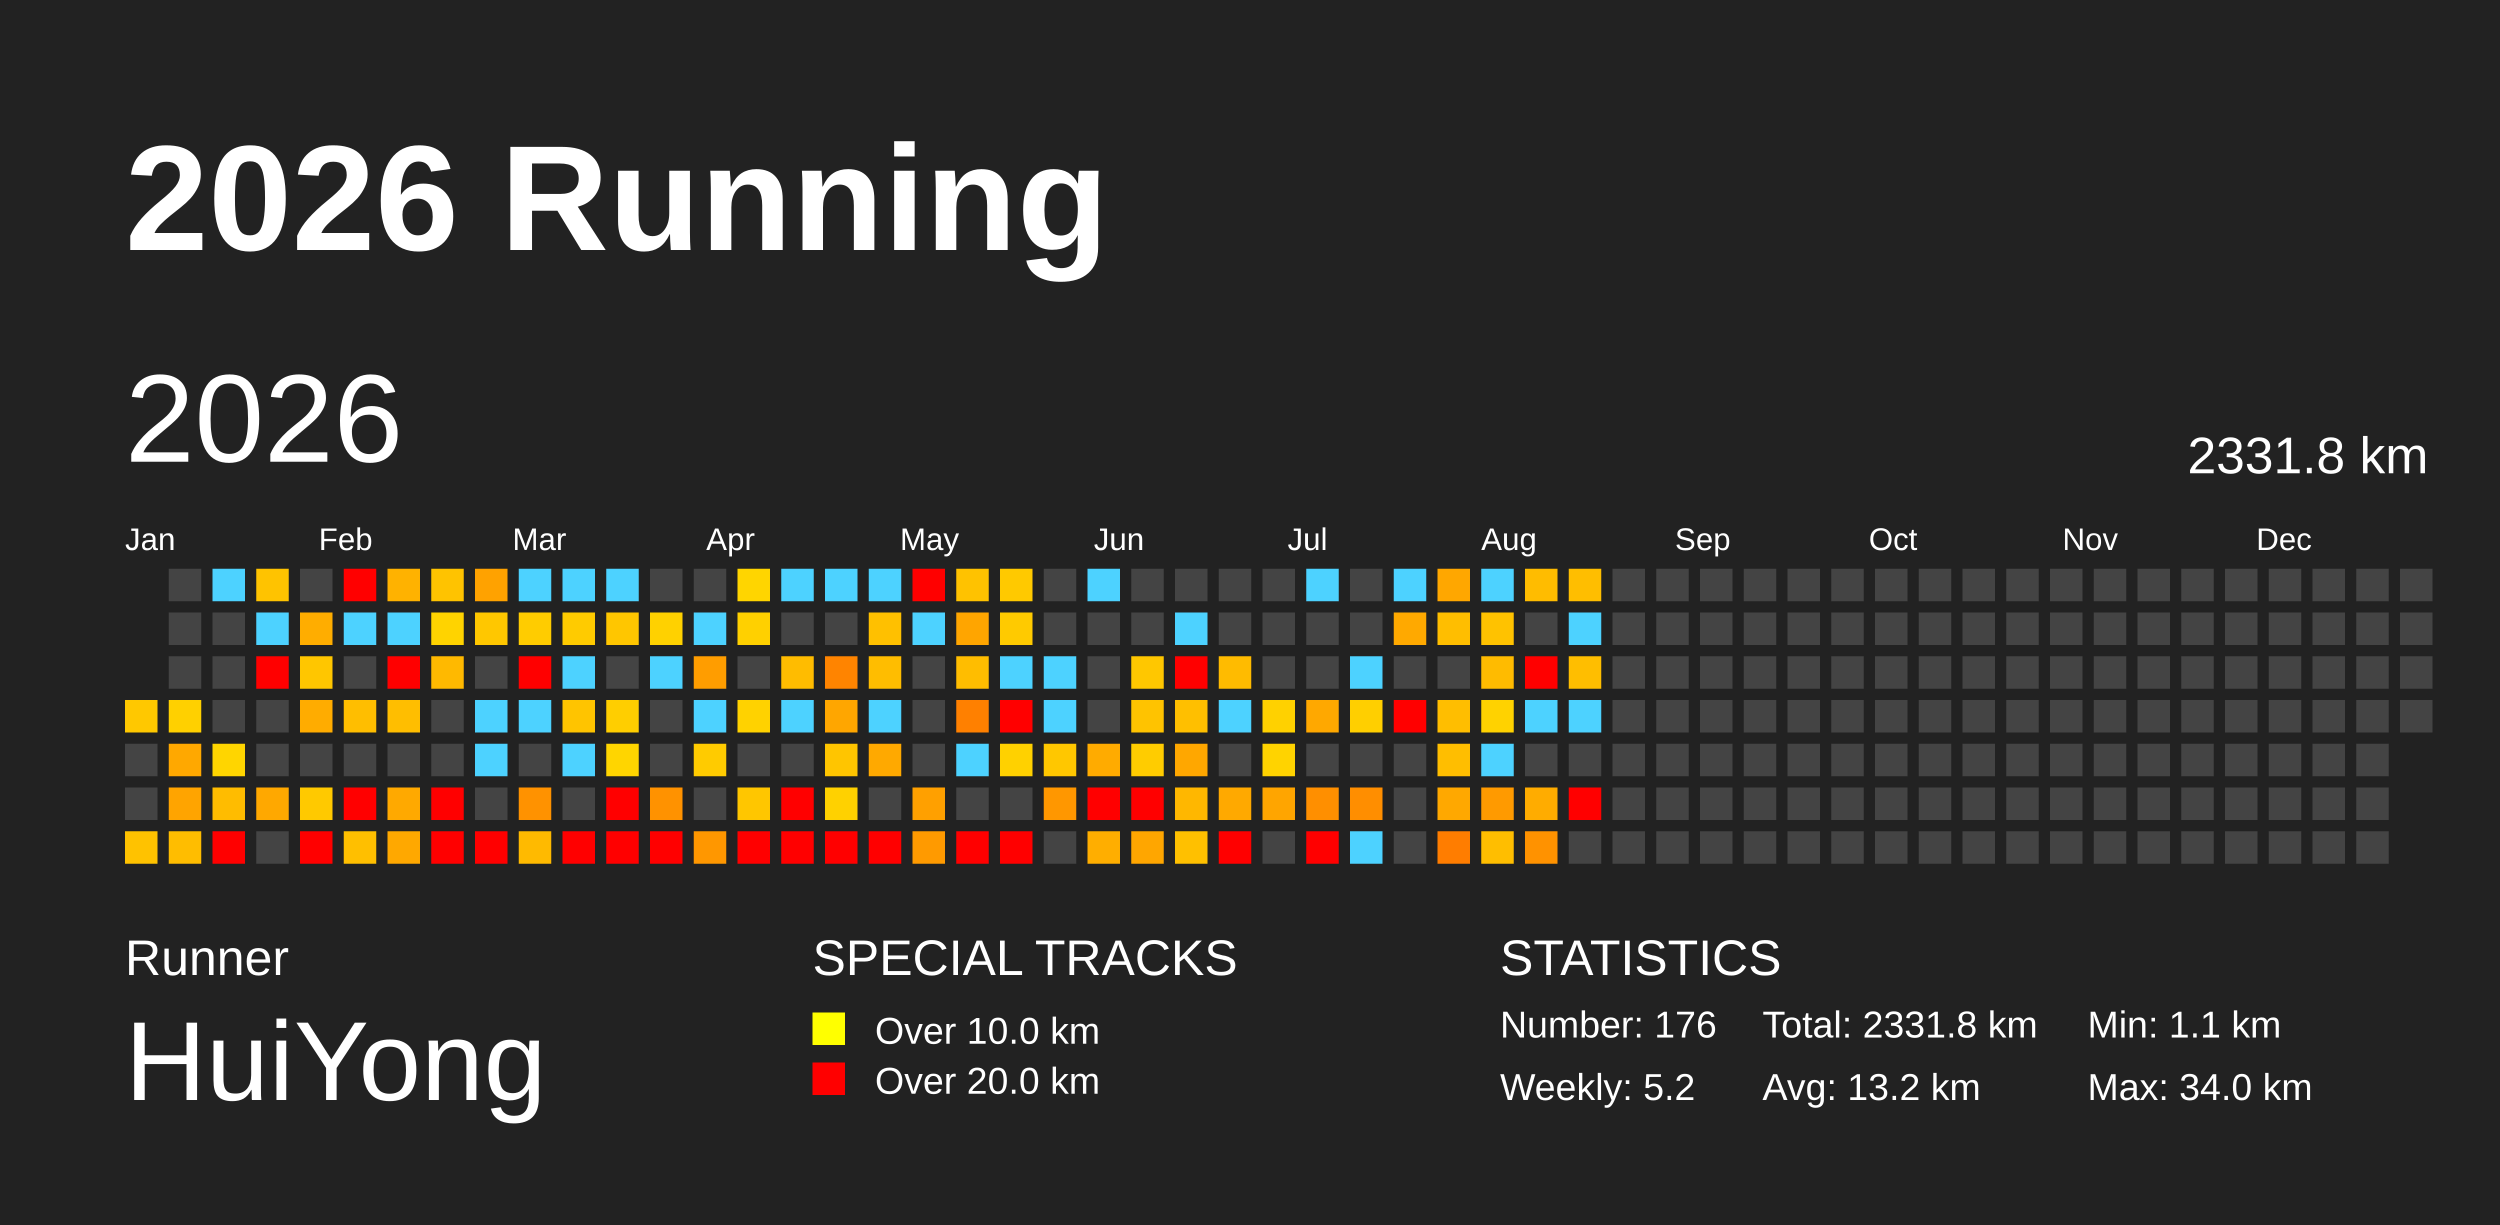
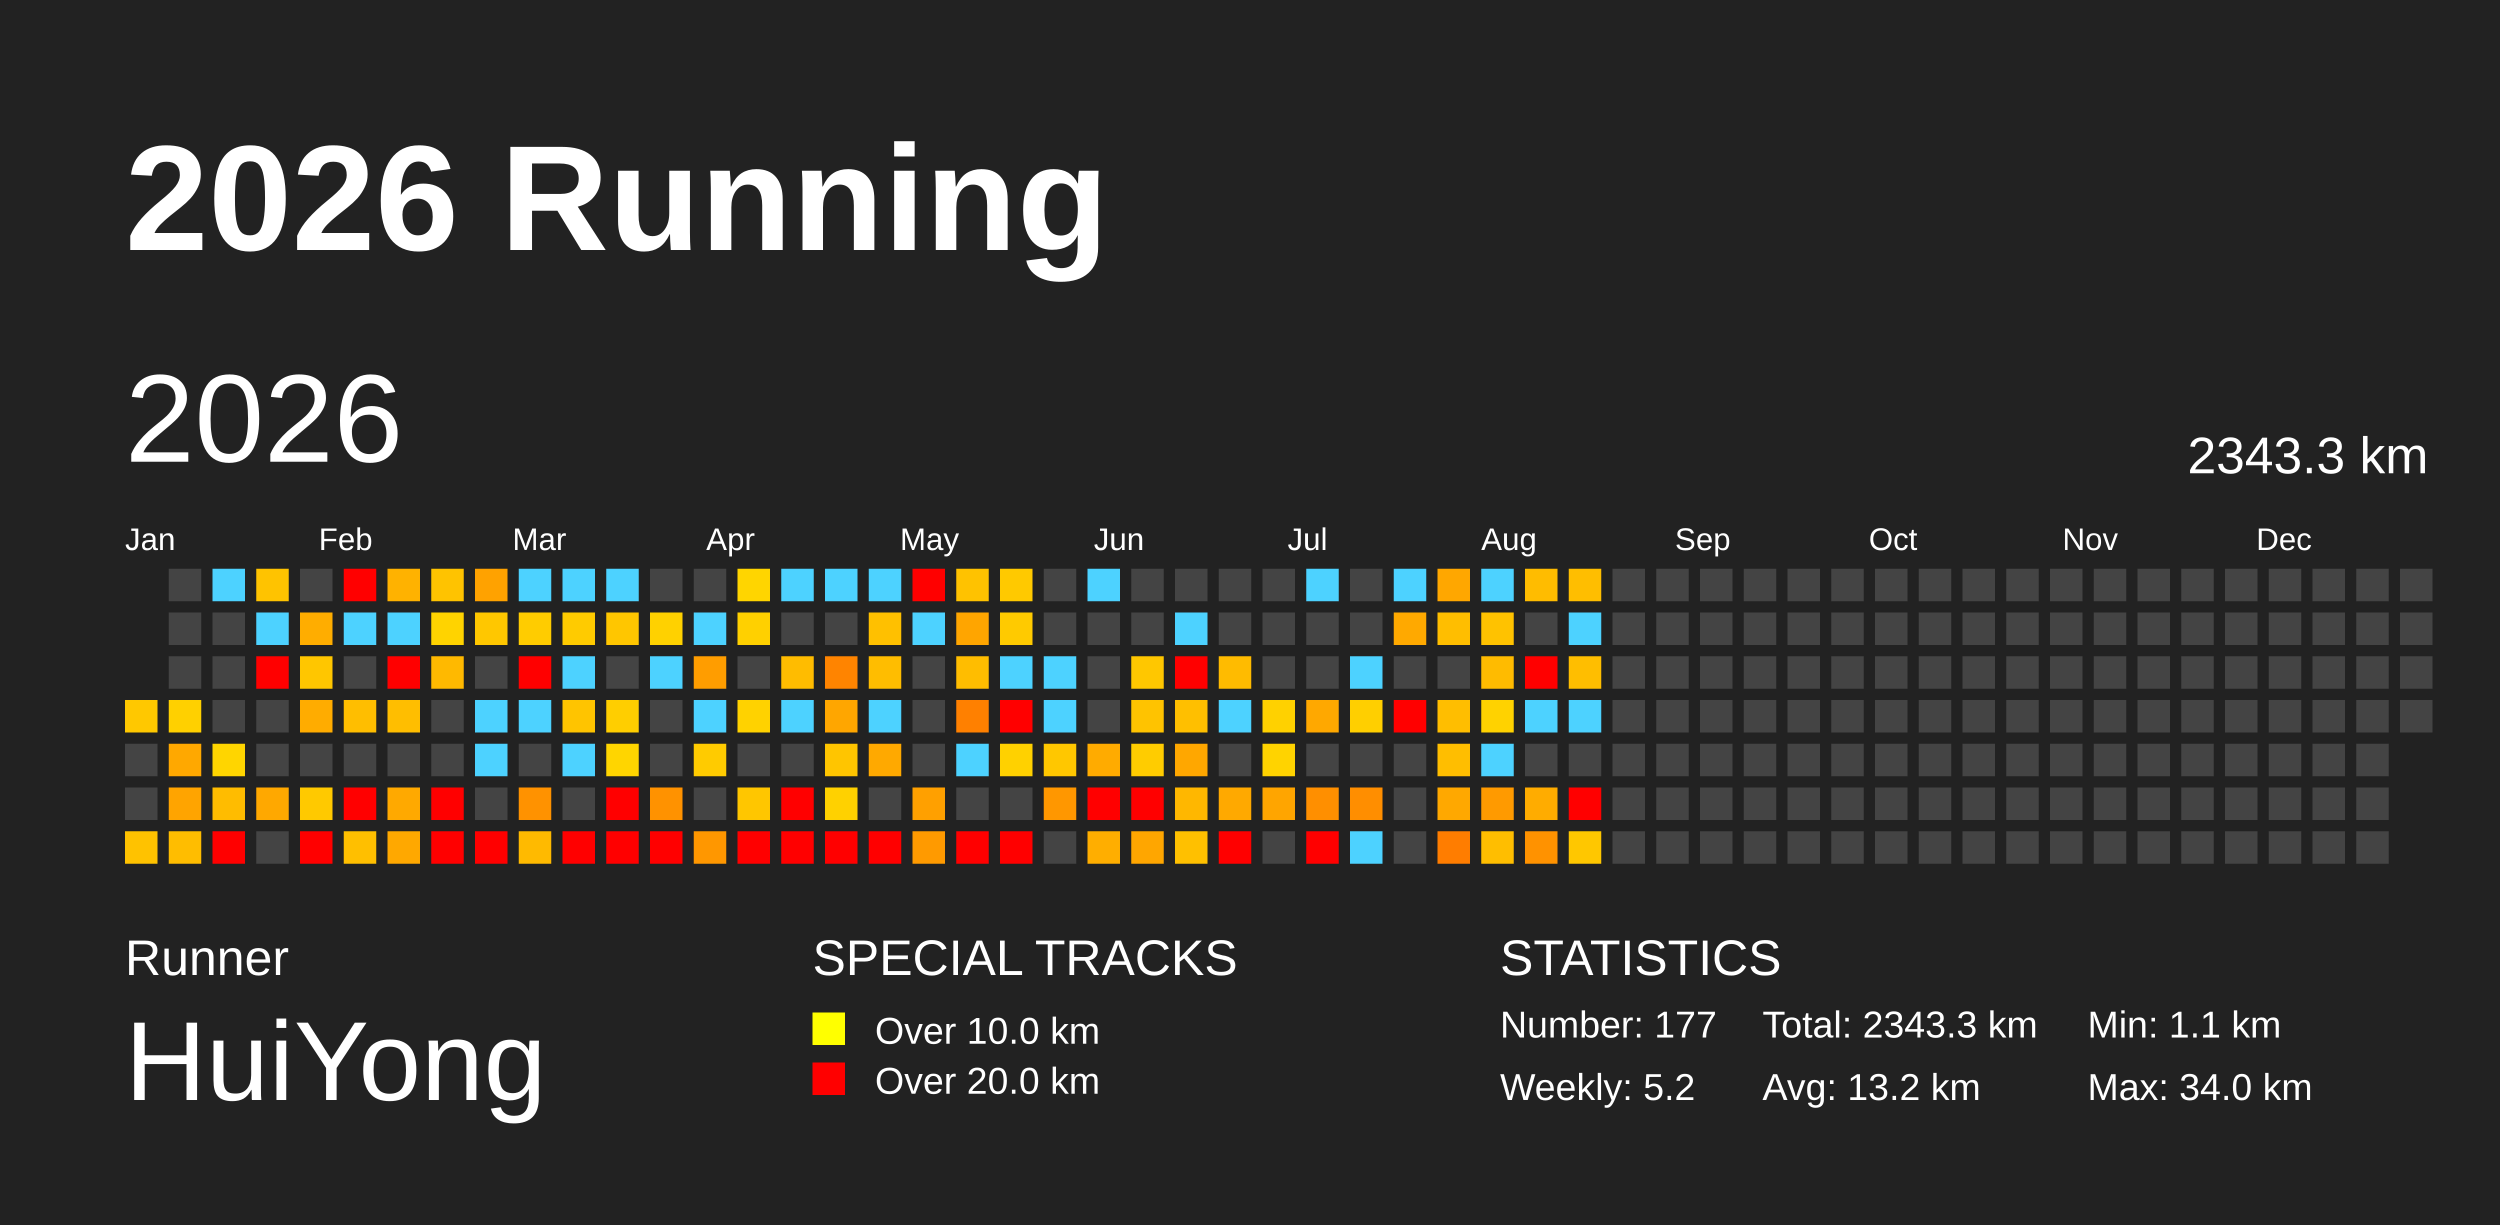
<svg xmlns="http://www.w3.org/2000/svg" baseProfile="full" height="98mm" version="1.1" viewBox="0,0,200,98" width="200mm">
  <defs />
  <rect fill="#222222" height="98" width="200" x="0" y="0" />
  <text fill="#FFFFFF" style="font-size:12px; font-family:Arial; font-weight:bold;" x="10" y="20">2026 Running</text>
  <text fill="#FFFFFF" style="font-size:4px; font-family:Arial" x="10" y="78">Runner</text>
  <text fill="#FFFFFF" style="font-size:9px; font-family:Arial" x="10" y="88">HuiYong</text>
  <text fill="#FFFFFF" style="font-size:4px; font-family:Arial" x="65" y="78">SPECIAL TRACKS</text>
  <rect fill="yellow" height="2.6" width="2.6" x="65" y="81" />
  <text fill="#FFFFFF" style="font-size:3px; font-family:Arial" x="70" y="83.5">Over 10.0 km</text>
  <rect fill="red" height="2.6" width="2.6" x="65" y="85" />
  <text fill="#FFFFFF" style="font-size:3px; font-family:Arial" x="70" y="87.5">Over 20.0 km</text>
  <text fill="#FFFFFF" style="font-size:4px; font-family:Arial" x="120" y="78">STATISTICS</text>
-   <text fill="#FFFFFF" style="font-size:3px; font-family:Arial" x="120" y="83">Number: 176</text>
+   <text fill="#FFFFFF" style="font-size:3px; font-family:Arial" x="120" y="83">Number: 177</text>
  <text fill="#FFFFFF" style="font-size:3px; font-family:Arial" x="120" y="88">Weekly: 5.2</text>
-   <text fill="#FFFFFF" style="font-size:3px; font-family:Arial" x="141" y="83">Total: 2331.8 km</text>
+   <text fill="#FFFFFF" style="font-size:3px; font-family:Arial" x="141" y="83">Total: 2343.3 km</text>
  <text fill="#FFFFFF" style="font-size:3px; font-family:Arial" x="141" y="88">Avg: 13.2 km</text>
  <text fill="#FFFFFF" style="font-size:3px; font-family:Arial" x="167" y="83">Min: 1.1 km</text>
  <text fill="#FFFFFF" style="font-size:3px; font-family:Arial" x="167" y="88">Max: 34.0 km</text>
  <text dominant-baseline="hanging" fill="#FFFFFF" style="font-size:10.0px; font-family:Arial;" x="10" y="30">2026</text>
-   <text dominant-baseline="hanging" fill="#FFFFFF" style="font-size:4.125px; font-family:Arial;" x="175" y="35">2331.8 km</text>
+   <text dominant-baseline="hanging" fill="#FFFFFF" style="font-size:4.125px; font-family:Arial;" x="175" y="35">2343.3 km</text>
  <text fill="#FFFFFF" style="font-size:2.5px; font-family:Arial" x="10.0" y="44">Jan</text>
  <text fill="#FFFFFF" style="font-size:2.5px; font-family:Arial" x="25.5" y="44">Feb</text>
  <text fill="#FFFFFF" style="font-size:2.5px; font-family:Arial" x="41.0" y="44">Mar</text>
  <text fill="#FFFFFF" style="font-size:2.5px; font-family:Arial" x="56.5" y="44">Apr</text>
  <text fill="#FFFFFF" style="font-size:2.5px; font-family:Arial" x="72.0" y="44">May</text>
  <text fill="#FFFFFF" style="font-size:2.5px; font-family:Arial" x="87.5" y="44">Jun</text>
  <text fill="#FFFFFF" style="font-size:2.5px; font-family:Arial" x="103.0" y="44">Jul</text>
  <text fill="#FFFFFF" style="font-size:2.5px; font-family:Arial" x="118.5" y="44">Aug</text>
  <text fill="#FFFFFF" style="font-size:2.5px; font-family:Arial" x="134.0" y="44">Sep</text>
  <text fill="#FFFFFF" style="font-size:2.5px; font-family:Arial" x="149.5" y="44">Oct</text>
  <text fill="#FFFFFF" style="font-size:2.5px; font-family:Arial" x="165.0" y="44">Nov</text>
  <text fill="#FFFFFF" style="font-size:2.5px; font-family:Arial" x="180.5" y="44">Dec</text>
  <rect fill="#ffc800" height="2.6" width="2.6" x="10.0" y="56.0" />
  <rect fill="#444444" height="2.6" width="2.6" x="10.0" y="59.5" />
  <rect fill="#444444" height="2.6" width="2.6" x="10.0" y="63.0" />
  <rect fill="#ffc200" height="2.6" width="2.6" x="10.0" y="66.5" />
  <rect fill="#444444" height="2.6" width="2.6" x="13.5" y="45.5" />
  <rect fill="#444444" height="2.6" width="2.6" x="13.5" y="49.0" />
  <rect fill="#444444" height="2.6" width="2.6" x="13.5" y="52.5" />
  <rect fill="#ffd000" height="2.6" width="2.6" x="13.5" y="56.0" />
  <rect fill="#ffa800" height="2.6" width="2.6" x="13.5" y="59.5" />
  <rect fill="#ffa400" height="2.6" width="2.6" x="13.5" y="63.0" />
  <rect fill="#ffbd00" height="2.6" width="2.6" x="13.5" y="66.5" />
  <rect fill="#4dd2ff" height="2.6" width="2.6" x="17.0" y="45.5" />
  <rect fill="#444444" height="2.6" width="2.6" x="17.0" y="49.0" />
  <rect fill="#444444" height="2.6" width="2.6" x="17.0" y="52.5" />
  <rect fill="#444444" height="2.6" width="2.6" x="17.0" y="56.0" />
  <rect fill="#ffd500" height="2.6" width="2.6" x="17.0" y="59.5" />
  <rect fill="#ffbc00" height="2.6" width="2.6" x="17.0" y="63.0" />
  <rect fill="red" height="2.6" width="2.6" x="17.0" y="66.5" />
  <rect fill="#ffc300" height="2.6" width="2.6" x="20.5" y="45.5" />
  <rect fill="#4dd2ff" height="2.6" width="2.6" x="20.5" y="49.0" />
  <rect fill="red" height="2.6" width="2.6" x="20.5" y="52.5" />
  <rect fill="#444444" height="2.6" width="2.6" x="20.5" y="56.0" />
  <rect fill="#444444" height="2.6" width="2.6" x="20.5" y="59.5" />
  <rect fill="#ffa800" height="2.6" width="2.6" x="20.5" y="63.0" />
  <rect fill="#444444" height="2.6" width="2.6" x="20.5" y="66.5" />
  <rect fill="#444444" height="2.6" width="2.6" x="24.0" y="45.5" />
  <rect fill="#ffad00" height="2.6" width="2.6" x="24.0" y="49.0" />
  <rect fill="#ffc600" height="2.6" width="2.6" x="24.0" y="52.5" />
  <rect fill="#ffac00" height="2.6" width="2.6" x="24.0" y="56.0" />
  <rect fill="#444444" height="2.6" width="2.6" x="24.0" y="59.5" />
  <rect fill="#ffc900" height="2.6" width="2.6" x="24.0" y="63.0" />
  <rect fill="red" height="2.6" width="2.6" x="24.0" y="66.5" />
  <rect fill="red" height="2.6" width="2.6" x="27.5" y="45.5" />
  <rect fill="#4dd2ff" height="2.6" width="2.6" x="27.5" y="49.0" />
  <rect fill="#444444" height="2.6" width="2.6" x="27.5" y="52.5" />
  <rect fill="#ffbe00" height="2.6" width="2.6" x="27.5" y="56.0" />
  <rect fill="#444444" height="2.6" width="2.6" x="27.5" y="59.5" />
  <rect fill="red" height="2.6" width="2.6" x="27.5" y="63.0" />
  <rect fill="#ffbf00" height="2.6" width="2.6" x="27.5" y="66.5" />
  <rect fill="#ffb200" height="2.6" width="2.6" x="31.0" y="45.5" />
  <rect fill="#4dd2ff" height="2.6" width="2.6" x="31.0" y="49.0" />
  <rect fill="red" height="2.6" width="2.6" x="31.0" y="52.5" />
  <rect fill="#ffbe00" height="2.6" width="2.6" x="31.0" y="56.0" />
  <rect fill="#444444" height="2.6" width="2.6" x="31.0" y="59.5" />
  <rect fill="#ffa900" height="2.6" width="2.6" x="31.0" y="63.0" />
  <rect fill="#ffa800" height="2.6" width="2.6" x="31.0" y="66.5" />
  <rect fill="#ffc300" height="2.6" width="2.6" x="34.5" y="45.5" />
  <rect fill="#ffd300" height="2.6" width="2.6" x="34.5" y="49.0" />
  <rect fill="#ffb900" height="2.6" width="2.6" x="34.5" y="52.5" />
  <rect fill="#444444" height="2.6" width="2.6" x="34.5" y="56.0" />
  <rect fill="#444444" height="2.6" width="2.6" x="34.5" y="59.5" />
  <rect fill="red" height="2.6" width="2.6" x="34.5" y="63.0" />
  <rect fill="red" height="2.6" width="2.6" x="34.5" y="66.5" />
  <rect fill="#ffa200" height="2.6" width="2.6" x="38.0" y="45.5" />
  <rect fill="#ffc700" height="2.6" width="2.6" x="38.0" y="49.0" />
  <rect fill="#444444" height="2.6" width="2.6" x="38.0" y="52.5" />
  <rect fill="#4dd2ff" height="2.6" width="2.6" x="38.0" y="56.0" />
  <rect fill="#4dd2ff" height="2.6" width="2.6" x="38.0" y="59.5" />
  <rect fill="#444444" height="2.6" width="2.6" x="38.0" y="63.0" />
  <rect fill="red" height="2.6" width="2.6" x="38.0" y="66.5" />
  <rect fill="#4dd2ff" height="2.6" width="2.6" x="41.5" y="45.5" />
  <rect fill="#ffcc00" height="2.6" width="2.6" x="41.5" y="49.0" />
  <rect fill="red" height="2.6" width="2.6" x="41.5" y="52.5" />
  <rect fill="#4dd2ff" height="2.6" width="2.6" x="41.5" y="56.0" />
  <rect fill="#444444" height="2.6" width="2.6" x="41.5" y="59.5" />
  <rect fill="#ff9200" height="2.6" width="2.6" x="41.5" y="63.0" />
  <rect fill="#ffba00" height="2.6" width="2.6" x="41.5" y="66.5" />
  <rect fill="#4dd2ff" height="2.6" width="2.6" x="45.0" y="45.5" />
  <rect fill="#ffcb00" height="2.6" width="2.6" x="45.0" y="49.0" />
  <rect fill="#4dd2ff" height="2.6" width="2.6" x="45.0" y="52.5" />
  <rect fill="#ffc400" height="2.6" width="2.6" x="45.0" y="56.0" />
  <rect fill="#4dd2ff" height="2.6" width="2.6" x="45.0" y="59.5" />
  <rect fill="#444444" height="2.6" width="2.6" x="45.0" y="63.0" />
  <rect fill="red" height="2.6" width="2.6" x="45.0" y="66.5" />
  <rect fill="#4dd2ff" height="2.6" width="2.6" x="48.5" y="45.5" />
  <rect fill="#ffc600" height="2.6" width="2.6" x="48.5" y="49.0" />
  <rect fill="#444444" height="2.6" width="2.6" x="48.5" y="52.5" />
  <rect fill="#ffce00" height="2.6" width="2.6" x="48.5" y="56.0" />
  <rect fill="#ffd500" height="2.6" width="2.6" x="48.5" y="59.5" />
  <rect fill="red" height="2.6" width="2.6" x="48.5" y="63.0" />
  <rect fill="red" height="2.6" width="2.6" x="48.5" y="66.5" />
  <rect fill="#444444" height="2.6" width="2.6" x="52.0" y="45.5" />
  <rect fill="#ffd100" height="2.6" width="2.6" x="52.0" y="49.0" />
  <rect fill="#4dd2ff" height="2.6" width="2.6" x="52.0" y="52.5" />
  <rect fill="#444444" height="2.6" width="2.6" x="52.0" y="56.0" />
  <rect fill="#444444" height="2.6" width="2.6" x="52.0" y="59.5" />
  <rect fill="#ff9200" height="2.6" width="2.6" x="52.0" y="63.0" />
  <rect fill="red" height="2.6" width="2.6" x="52.0" y="66.5" />
  <rect fill="#444444" height="2.6" width="2.6" x="55.5" y="45.5" />
  <rect fill="#4dd2ff" height="2.6" width="2.6" x="55.5" y="49.0" />
  <rect fill="#ff9d00" height="2.6" width="2.6" x="55.5" y="52.5" />
  <rect fill="#4dd2ff" height="2.6" width="2.6" x="55.5" y="56.0" />
  <rect fill="#ffcb00" height="2.6" width="2.6" x="55.5" y="59.5" />
  <rect fill="#444444" height="2.6" width="2.6" x="55.5" y="63.0" />
  <rect fill="#ff9700" height="2.6" width="2.6" x="55.5" y="66.5" />
  <rect fill="#ffd500" height="2.6" width="2.6" x="59.0" y="45.5" />
  <rect fill="#ffd000" height="2.6" width="2.6" x="59.0" y="49.0" />
  <rect fill="#444444" height="2.6" width="2.6" x="59.0" y="52.5" />
  <rect fill="#ffd200" height="2.6" width="2.6" x="59.0" y="56.0" />
  <rect fill="#444444" height="2.6" width="2.6" x="59.0" y="59.5" />
  <rect fill="#ffc600" height="2.6" width="2.6" x="59.0" y="63.0" />
  <rect fill="red" height="2.6" width="2.6" x="59.0" y="66.5" />
  <rect fill="#4dd2ff" height="2.6" width="2.6" x="62.5" y="45.5" />
  <rect fill="#444444" height="2.6" width="2.6" x="62.5" y="49.0" />
  <rect fill="#ffbc00" height="2.6" width="2.6" x="62.5" y="52.5" />
  <rect fill="#4dd2ff" height="2.6" width="2.6" x="62.5" y="56.0" />
  <rect fill="#444444" height="2.6" width="2.6" x="62.5" y="59.5" />
  <rect fill="red" height="2.6" width="2.6" x="62.5" y="63.0" />
  <rect fill="red" height="2.6" width="2.6" x="62.5" y="66.5" />
  <rect fill="#4dd2ff" height="2.6" width="2.6" x="66.0" y="45.5" />
  <rect fill="#444444" height="2.6" width="2.6" x="66.0" y="49.0" />
  <rect fill="#ff8400" height="2.6" width="2.6" x="66.0" y="52.5" />
  <rect fill="#ffa600" height="2.6" width="2.6" x="66.0" y="56.0" />
  <rect fill="#ffc500" height="2.6" width="2.6" x="66.0" y="59.5" />
  <rect fill="#ffd100" height="2.6" width="2.6" x="66.0" y="63.0" />
  <rect fill="red" height="2.6" width="2.6" x="66.0" y="66.5" />
  <rect fill="#4dd2ff" height="2.6" width="2.6" x="69.5" y="45.5" />
  <rect fill="#ffc000" height="2.6" width="2.6" x="69.5" y="49.0" />
  <rect fill="#ffbd00" height="2.6" width="2.6" x="69.5" y="52.5" />
  <rect fill="#4dd2ff" height="2.6" width="2.6" x="69.5" y="56.0" />
  <rect fill="#ffa900" height="2.6" width="2.6" x="69.5" y="59.5" />
  <rect fill="#444444" height="2.6" width="2.6" x="69.5" y="63.0" />
  <rect fill="red" height="2.6" width="2.6" x="69.5" y="66.5" />
  <rect fill="red" height="2.6" width="2.6" x="73.0" y="45.5" />
  <rect fill="#4dd2ff" height="2.6" width="2.6" x="73.0" y="49.0" />
  <rect fill="#444444" height="2.6" width="2.6" x="73.0" y="52.5" />
  <rect fill="#444444" height="2.6" width="2.6" x="73.0" y="56.0" />
  <rect fill="#444444" height="2.6" width="2.6" x="73.0" y="59.5" />
  <rect fill="#ffa000" height="2.6" width="2.6" x="73.0" y="63.0" />
  <rect fill="#ff9a00" height="2.6" width="2.6" x="73.0" y="66.5" />
  <rect fill="#ffc200" height="2.6" width="2.6" x="76.5" y="45.5" />
  <rect fill="#ffa500" height="2.6" width="2.6" x="76.5" y="49.0" />
  <rect fill="#ffbd00" height="2.6" width="2.6" x="76.5" y="52.5" />
  <rect fill="#ff8000" height="2.6" width="2.6" x="76.5" y="56.0" />
  <rect fill="#4dd2ff" height="2.6" width="2.6" x="76.5" y="59.5" />
  <rect fill="#444444" height="2.6" width="2.6" x="76.5" y="63.0" />
  <rect fill="red" height="2.6" width="2.6" x="76.5" y="66.5" />
  <rect fill="#ffc900" height="2.6" width="2.6" x="80.0" y="45.5" />
  <rect fill="#ffca00" height="2.6" width="2.6" x="80.0" y="49.0" />
  <rect fill="#4dd2ff" height="2.6" width="2.6" x="80.0" y="52.5" />
  <rect fill="red" height="2.6" width="2.6" x="80.0" y="56.0" />
  <rect fill="#ffd100" height="2.6" width="2.6" x="80.0" y="59.5" />
  <rect fill="#444444" height="2.6" width="2.6" x="80.0" y="63.0" />
  <rect fill="red" height="2.6" width="2.6" x="80.0" y="66.5" />
  <rect fill="#444444" height="2.6" width="2.6" x="83.5" y="45.5" />
  <rect fill="#444444" height="2.6" width="2.6" x="83.5" y="49.0" />
  <rect fill="#4dd2ff" height="2.6" width="2.6" x="83.5" y="52.5" />
  <rect fill="#4dd2ff" height="2.6" width="2.6" x="83.5" y="56.0" />
  <rect fill="#ffc700" height="2.6" width="2.6" x="83.5" y="59.5" />
  <rect fill="#ff9700" height="2.6" width="2.6" x="83.5" y="63.0" />
  <rect fill="#444444" height="2.6" width="2.6" x="83.5" y="66.5" />
  <rect fill="#4dd2ff" height="2.6" width="2.6" x="87.0" y="45.5" />
  <rect fill="#444444" height="2.6" width="2.6" x="87.0" y="49.0" />
  <rect fill="#444444" height="2.6" width="2.6" x="87.0" y="52.5" />
  <rect fill="#444444" height="2.6" width="2.6" x="87.0" y="56.0" />
  <rect fill="#ffab00" height="2.6" width="2.6" x="87.0" y="59.5" />
  <rect fill="red" height="2.6" width="2.6" x="87.0" y="63.0" />
  <rect fill="#ffae00" height="2.6" width="2.6" x="87.0" y="66.5" />
  <rect fill="#444444" height="2.6" width="2.6" x="90.5" y="45.5" />
  <rect fill="#444444" height="2.6" width="2.6" x="90.5" y="49.0" />
  <rect fill="#ffc700" height="2.6" width="2.6" x="90.5" y="52.5" />
  <rect fill="#ffc300" height="2.6" width="2.6" x="90.5" y="56.0" />
  <rect fill="#ffcc00" height="2.6" width="2.6" x="90.5" y="59.5" />
  <rect fill="red" height="2.6" width="2.6" x="90.5" y="63.0" />
  <rect fill="#ffa600" height="2.6" width="2.6" x="90.5" y="66.5" />
  <rect fill="#444444" height="2.6" width="2.6" x="94.0" y="45.5" />
  <rect fill="#4dd2ff" height="2.6" width="2.6" x="94.0" y="49.0" />
  <rect fill="red" height="2.6" width="2.6" x="94.0" y="52.5" />
  <rect fill="#ffbf00" height="2.6" width="2.6" x="94.0" y="56.0" />
  <rect fill="#ffa700" height="2.6" width="2.6" x="94.0" y="59.5" />
  <rect fill="#ffb700" height="2.6" width="2.6" x="94.0" y="63.0" />
  <rect fill="#ffc000" height="2.6" width="2.6" x="94.0" y="66.5" />
  <rect fill="#444444" height="2.6" width="2.6" x="97.5" y="45.5" />
  <rect fill="#444444" height="2.6" width="2.6" x="97.5" y="49.0" />
  <rect fill="#ffbb00" height="2.6" width="2.6" x="97.5" y="52.5" />
  <rect fill="#4dd2ff" height="2.6" width="2.6" x="97.5" y="56.0" />
  <rect fill="#444444" height="2.6" width="2.6" x="97.5" y="59.5" />
  <rect fill="#ffa900" height="2.6" width="2.6" x="97.5" y="63.0" />
  <rect fill="red" height="2.6" width="2.6" x="97.5" y="66.5" />
  <rect fill="#444444" height="2.6" width="2.6" x="101.0" y="45.5" />
  <rect fill="#444444" height="2.6" width="2.6" x="101.0" y="49.0" />
  <rect fill="#444444" height="2.6" width="2.6" x="101.0" y="52.5" />
  <rect fill="#ffd100" height="2.6" width="2.6" x="101.0" y="56.0" />
  <rect fill="#ffd300" height="2.6" width="2.6" x="101.0" y="59.5" />
  <rect fill="#ffa500" height="2.6" width="2.6" x="101.0" y="63.0" />
  <rect fill="#444444" height="2.6" width="2.6" x="101.0" y="66.5" />
  <rect fill="#4dd2ff" height="2.6" width="2.6" x="104.5" y="45.5" />
  <rect fill="#444444" height="2.6" width="2.6" x="104.5" y="49.0" />
  <rect fill="#444444" height="2.6" width="2.6" x="104.5" y="52.5" />
  <rect fill="#ffa800" height="2.6" width="2.6" x="104.5" y="56.0" />
  <rect fill="#444444" height="2.6" width="2.6" x="104.5" y="59.5" />
  <rect fill="#ff8f00" height="2.6" width="2.6" x="104.5" y="63.0" />
  <rect fill="red" height="2.6" width="2.6" x="104.5" y="66.5" />
  <rect fill="#444444" height="2.6" width="2.6" x="108.0" y="45.5" />
  <rect fill="#444444" height="2.6" width="2.6" x="108.0" y="49.0" />
  <rect fill="#4dd2ff" height="2.6" width="2.6" x="108.0" y="52.5" />
  <rect fill="#ffcf00" height="2.6" width="2.6" x="108.0" y="56.0" />
  <rect fill="#444444" height="2.6" width="2.6" x="108.0" y="59.5" />
  <rect fill="#ff8e00" height="2.6" width="2.6" x="108.0" y="63.0" />
  <rect fill="#4dd2ff" height="2.6" width="2.6" x="108.0" y="66.5" />
  <rect fill="#4dd2ff" height="2.6" width="2.6" x="111.5" y="45.5" />
  <rect fill="#ffa900" height="2.6" width="2.6" x="111.5" y="49.0" />
  <rect fill="#444444" height="2.6" width="2.6" x="111.5" y="52.5" />
  <rect fill="red" height="2.6" width="2.6" x="111.5" y="56.0" />
  <rect fill="#444444" height="2.6" width="2.6" x="111.5" y="59.5" />
  <rect fill="#444444" height="2.6" width="2.6" x="111.5" y="63.0" />
  <rect fill="#444444" height="2.6" width="2.6" x="111.5" y="66.5" />
  <rect fill="#ffa700" height="2.6" width="2.6" x="115.0" y="45.5" />
  <rect fill="#ffbe00" height="2.6" width="2.6" x="115.0" y="49.0" />
  <rect fill="#444444" height="2.6" width="2.6" x="115.0" y="52.5" />
  <rect fill="#ffbe00" height="2.6" width="2.6" x="115.0" y="56.0" />
  <rect fill="#ffbe00" height="2.6" width="2.6" x="115.0" y="59.5" />
  <rect fill="#ffa800" height="2.6" width="2.6" x="115.0" y="63.0" />
  <rect fill="#ff7d00" height="2.6" width="2.6" x="115.0" y="66.5" />
  <rect fill="#4dd2ff" height="2.6" width="2.6" x="118.5" y="45.5" />
  <rect fill="#ffc200" height="2.6" width="2.6" x="118.5" y="49.0" />
  <rect fill="#ffbb00" height="2.6" width="2.6" x="118.5" y="52.5" />
  <rect fill="#ffd200" height="2.6" width="2.6" x="118.5" y="56.0" />
  <rect fill="#4dd2ff" height="2.6" width="2.6" x="118.5" y="59.5" />
  <rect fill="#ff9a00" height="2.6" width="2.6" x="118.5" y="63.0" />
  <rect fill="#ffbe00" height="2.6" width="2.6" x="118.5" y="66.5" />
  <rect fill="#ffbc00" height="2.6" width="2.6" x="122.0" y="45.5" />
  <rect fill="#444444" height="2.6" width="2.6" x="122.0" y="49.0" />
  <rect fill="red" height="2.6" width="2.6" x="122.0" y="52.5" />
  <rect fill="#4dd2ff" height="2.6" width="2.6" x="122.0" y="56.0" />
  <rect fill="#444444" height="2.6" width="2.6" x="122.0" y="59.5" />
  <rect fill="#ffac00" height="2.6" width="2.6" x="122.0" y="63.0" />
  <rect fill="#ff9200" height="2.6" width="2.6" x="122.0" y="66.5" />
  <rect fill="#ffbe00" height="2.6" width="2.6" x="125.5" y="45.5" />
  <rect fill="#4dd2ff" height="2.6" width="2.6" x="125.5" y="49.0" />
  <rect fill="#ffbe00" height="2.6" width="2.6" x="125.5" y="52.5" />
  <rect fill="#4dd2ff" height="2.6" width="2.6" x="125.5" y="56.0" />
  <rect fill="#444444" height="2.6" width="2.6" x="125.5" y="59.5" />
  <rect fill="red" height="2.6" width="2.6" x="125.5" y="63.0" />
-   <rect fill="#444444" height="2.6" width="2.6" x="125.5" y="66.5" />
+   <rect fill="#ffc700" height="2.6" width="2.6" x="125.5" y="66.5" />
  <rect fill="#444444" height="2.6" width="2.6" x="129.0" y="45.5" />
  <rect fill="#444444" height="2.6" width="2.6" x="129.0" y="49.0" />
  <rect fill="#444444" height="2.6" width="2.6" x="129.0" y="52.5" />
  <rect fill="#444444" height="2.6" width="2.6" x="129.0" y="56.0" />
  <rect fill="#444444" height="2.6" width="2.6" x="129.0" y="59.5" />
  <rect fill="#444444" height="2.6" width="2.6" x="129.0" y="63.0" />
  <rect fill="#444444" height="2.6" width="2.6" x="129.0" y="66.5" />
  <rect fill="#444444" height="2.6" width="2.6" x="132.5" y="45.5" />
  <rect fill="#444444" height="2.6" width="2.6" x="132.5" y="49.0" />
  <rect fill="#444444" height="2.6" width="2.6" x="132.5" y="52.5" />
  <rect fill="#444444" height="2.6" width="2.6" x="132.5" y="56.0" />
  <rect fill="#444444" height="2.6" width="2.6" x="132.5" y="59.5" />
  <rect fill="#444444" height="2.6" width="2.6" x="132.5" y="63.0" />
  <rect fill="#444444" height="2.6" width="2.6" x="132.5" y="66.5" />
  <rect fill="#444444" height="2.6" width="2.6" x="136.0" y="45.5" />
  <rect fill="#444444" height="2.6" width="2.6" x="136.0" y="49.0" />
  <rect fill="#444444" height="2.6" width="2.6" x="136.0" y="52.5" />
  <rect fill="#444444" height="2.6" width="2.6" x="136.0" y="56.0" />
  <rect fill="#444444" height="2.6" width="2.6" x="136.0" y="59.5" />
  <rect fill="#444444" height="2.6" width="2.6" x="136.0" y="63.0" />
  <rect fill="#444444" height="2.6" width="2.6" x="136.0" y="66.5" />
  <rect fill="#444444" height="2.6" width="2.6" x="139.5" y="45.5" />
  <rect fill="#444444" height="2.6" width="2.6" x="139.5" y="49.0" />
  <rect fill="#444444" height="2.6" width="2.6" x="139.5" y="52.5" />
  <rect fill="#444444" height="2.6" width="2.6" x="139.5" y="56.0" />
  <rect fill="#444444" height="2.6" width="2.6" x="139.5" y="59.5" />
  <rect fill="#444444" height="2.6" width="2.6" x="139.5" y="63.0" />
  <rect fill="#444444" height="2.6" width="2.6" x="139.5" y="66.5" />
  <rect fill="#444444" height="2.6" width="2.6" x="143.0" y="45.5" />
  <rect fill="#444444" height="2.6" width="2.6" x="143.0" y="49.0" />
  <rect fill="#444444" height="2.6" width="2.6" x="143.0" y="52.5" />
  <rect fill="#444444" height="2.6" width="2.6" x="143.0" y="56.0" />
  <rect fill="#444444" height="2.6" width="2.6" x="143.0" y="59.5" />
  <rect fill="#444444" height="2.6" width="2.6" x="143.0" y="63.0" />
  <rect fill="#444444" height="2.6" width="2.6" x="143.0" y="66.5" />
  <rect fill="#444444" height="2.6" width="2.6" x="146.5" y="45.5" />
  <rect fill="#444444" height="2.6" width="2.6" x="146.5" y="49.0" />
  <rect fill="#444444" height="2.6" width="2.6" x="146.5" y="52.5" />
  <rect fill="#444444" height="2.6" width="2.6" x="146.5" y="56.0" />
  <rect fill="#444444" height="2.6" width="2.6" x="146.5" y="59.5" />
  <rect fill="#444444" height="2.6" width="2.6" x="146.5" y="63.0" />
  <rect fill="#444444" height="2.6" width="2.6" x="146.5" y="66.5" />
  <rect fill="#444444" height="2.6" width="2.6" x="150.0" y="45.5" />
  <rect fill="#444444" height="2.6" width="2.6" x="150.0" y="49.0" />
  <rect fill="#444444" height="2.6" width="2.6" x="150.0" y="52.5" />
  <rect fill="#444444" height="2.6" width="2.6" x="150.0" y="56.0" />
  <rect fill="#444444" height="2.6" width="2.6" x="150.0" y="59.5" />
  <rect fill="#444444" height="2.6" width="2.6" x="150.0" y="63.0" />
  <rect fill="#444444" height="2.6" width="2.6" x="150.0" y="66.5" />
  <rect fill="#444444" height="2.6" width="2.6" x="153.5" y="45.5" />
  <rect fill="#444444" height="2.6" width="2.6" x="153.5" y="49.0" />
  <rect fill="#444444" height="2.6" width="2.6" x="153.5" y="52.5" />
  <rect fill="#444444" height="2.6" width="2.6" x="153.5" y="56.0" />
  <rect fill="#444444" height="2.6" width="2.6" x="153.5" y="59.5" />
  <rect fill="#444444" height="2.6" width="2.6" x="153.5" y="63.0" />
  <rect fill="#444444" height="2.6" width="2.6" x="153.5" y="66.5" />
  <rect fill="#444444" height="2.6" width="2.6" x="157.0" y="45.5" />
  <rect fill="#444444" height="2.6" width="2.6" x="157.0" y="49.0" />
  <rect fill="#444444" height="2.6" width="2.6" x="157.0" y="52.5" />
  <rect fill="#444444" height="2.6" width="2.6" x="157.0" y="56.0" />
  <rect fill="#444444" height="2.6" width="2.6" x="157.0" y="59.5" />
  <rect fill="#444444" height="2.6" width="2.6" x="157.0" y="63.0" />
  <rect fill="#444444" height="2.6" width="2.6" x="157.0" y="66.5" />
  <rect fill="#444444" height="2.6" width="2.6" x="160.5" y="45.5" />
  <rect fill="#444444" height="2.6" width="2.6" x="160.5" y="49.0" />
  <rect fill="#444444" height="2.6" width="2.6" x="160.5" y="52.5" />
  <rect fill="#444444" height="2.6" width="2.6" x="160.5" y="56.0" />
  <rect fill="#444444" height="2.6" width="2.6" x="160.5" y="59.5" />
  <rect fill="#444444" height="2.6" width="2.6" x="160.5" y="63.0" />
  <rect fill="#444444" height="2.6" width="2.6" x="160.5" y="66.5" />
  <rect fill="#444444" height="2.6" width="2.6" x="164.0" y="45.5" />
  <rect fill="#444444" height="2.6" width="2.6" x="164.0" y="49.0" />
  <rect fill="#444444" height="2.6" width="2.6" x="164.0" y="52.5" />
  <rect fill="#444444" height="2.6" width="2.6" x="164.0" y="56.0" />
  <rect fill="#444444" height="2.6" width="2.6" x="164.0" y="59.5" />
  <rect fill="#444444" height="2.6" width="2.6" x="164.0" y="63.0" />
  <rect fill="#444444" height="2.6" width="2.6" x="164.0" y="66.5" />
  <rect fill="#444444" height="2.6" width="2.6" x="167.5" y="45.5" />
  <rect fill="#444444" height="2.6" width="2.6" x="167.5" y="49.0" />
  <rect fill="#444444" height="2.6" width="2.6" x="167.5" y="52.5" />
  <rect fill="#444444" height="2.6" width="2.6" x="167.5" y="56.0" />
  <rect fill="#444444" height="2.6" width="2.6" x="167.5" y="59.5" />
  <rect fill="#444444" height="2.6" width="2.6" x="167.5" y="63.0" />
  <rect fill="#444444" height="2.6" width="2.6" x="167.5" y="66.5" />
  <rect fill="#444444" height="2.6" width="2.6" x="171.0" y="45.5" />
  <rect fill="#444444" height="2.6" width="2.6" x="171.0" y="49.0" />
  <rect fill="#444444" height="2.6" width="2.6" x="171.0" y="52.5" />
  <rect fill="#444444" height="2.6" width="2.6" x="171.0" y="56.0" />
  <rect fill="#444444" height="2.6" width="2.6" x="171.0" y="59.5" />
  <rect fill="#444444" height="2.6" width="2.6" x="171.0" y="63.0" />
  <rect fill="#444444" height="2.6" width="2.6" x="171.0" y="66.5" />
  <rect fill="#444444" height="2.6" width="2.6" x="174.5" y="45.5" />
  <rect fill="#444444" height="2.6" width="2.6" x="174.5" y="49.0" />
  <rect fill="#444444" height="2.6" width="2.6" x="174.5" y="52.5" />
  <rect fill="#444444" height="2.6" width="2.6" x="174.5" y="56.0" />
  <rect fill="#444444" height="2.6" width="2.6" x="174.5" y="59.5" />
  <rect fill="#444444" height="2.6" width="2.6" x="174.5" y="63.0" />
  <rect fill="#444444" height="2.6" width="2.6" x="174.5" y="66.5" />
  <rect fill="#444444" height="2.6" width="2.6" x="178.0" y="45.5" />
  <rect fill="#444444" height="2.6" width="2.6" x="178.0" y="49.0" />
  <rect fill="#444444" height="2.6" width="2.6" x="178.0" y="52.5" />
  <rect fill="#444444" height="2.6" width="2.6" x="178.0" y="56.0" />
  <rect fill="#444444" height="2.6" width="2.6" x="178.0" y="59.5" />
  <rect fill="#444444" height="2.6" width="2.6" x="178.0" y="63.0" />
  <rect fill="#444444" height="2.6" width="2.6" x="178.0" y="66.5" />
  <rect fill="#444444" height="2.6" width="2.6" x="181.5" y="45.5" />
  <rect fill="#444444" height="2.6" width="2.6" x="181.5" y="49.0" />
  <rect fill="#444444" height="2.6" width="2.6" x="181.5" y="52.5" />
  <rect fill="#444444" height="2.6" width="2.6" x="181.5" y="56.0" />
  <rect fill="#444444" height="2.6" width="2.6" x="181.5" y="59.5" />
  <rect fill="#444444" height="2.6" width="2.6" x="181.5" y="63.0" />
  <rect fill="#444444" height="2.6" width="2.6" x="181.5" y="66.5" />
  <rect fill="#444444" height="2.6" width="2.6" x="185.0" y="45.5" />
  <rect fill="#444444" height="2.6" width="2.6" x="185.0" y="49.0" />
  <rect fill="#444444" height="2.6" width="2.6" x="185.0" y="52.5" />
  <rect fill="#444444" height="2.6" width="2.6" x="185.0" y="56.0" />
  <rect fill="#444444" height="2.6" width="2.6" x="185.0" y="59.5" />
  <rect fill="#444444" height="2.6" width="2.6" x="185.0" y="63.0" />
  <rect fill="#444444" height="2.6" width="2.6" x="185.0" y="66.5" />
  <rect fill="#444444" height="2.6" width="2.6" x="188.5" y="45.5" />
  <rect fill="#444444" height="2.6" width="2.6" x="188.5" y="49.0" />
  <rect fill="#444444" height="2.6" width="2.6" x="188.5" y="52.5" />
  <rect fill="#444444" height="2.6" width="2.6" x="188.5" y="56.0" />
  <rect fill="#444444" height="2.6" width="2.6" x="188.5" y="59.5" />
  <rect fill="#444444" height="2.6" width="2.6" x="188.5" y="63.0" />
  <rect fill="#444444" height="2.6" width="2.6" x="188.5" y="66.5" />
  <rect fill="#444444" height="2.6" width="2.6" x="192.0" y="45.5" />
  <rect fill="#444444" height="2.6" width="2.6" x="192.0" y="49.0" />
  <rect fill="#444444" height="2.6" width="2.6" x="192.0" y="52.5" />
  <rect fill="#444444" height="2.6" width="2.6" x="192.0" y="56.0" />
</svg>
